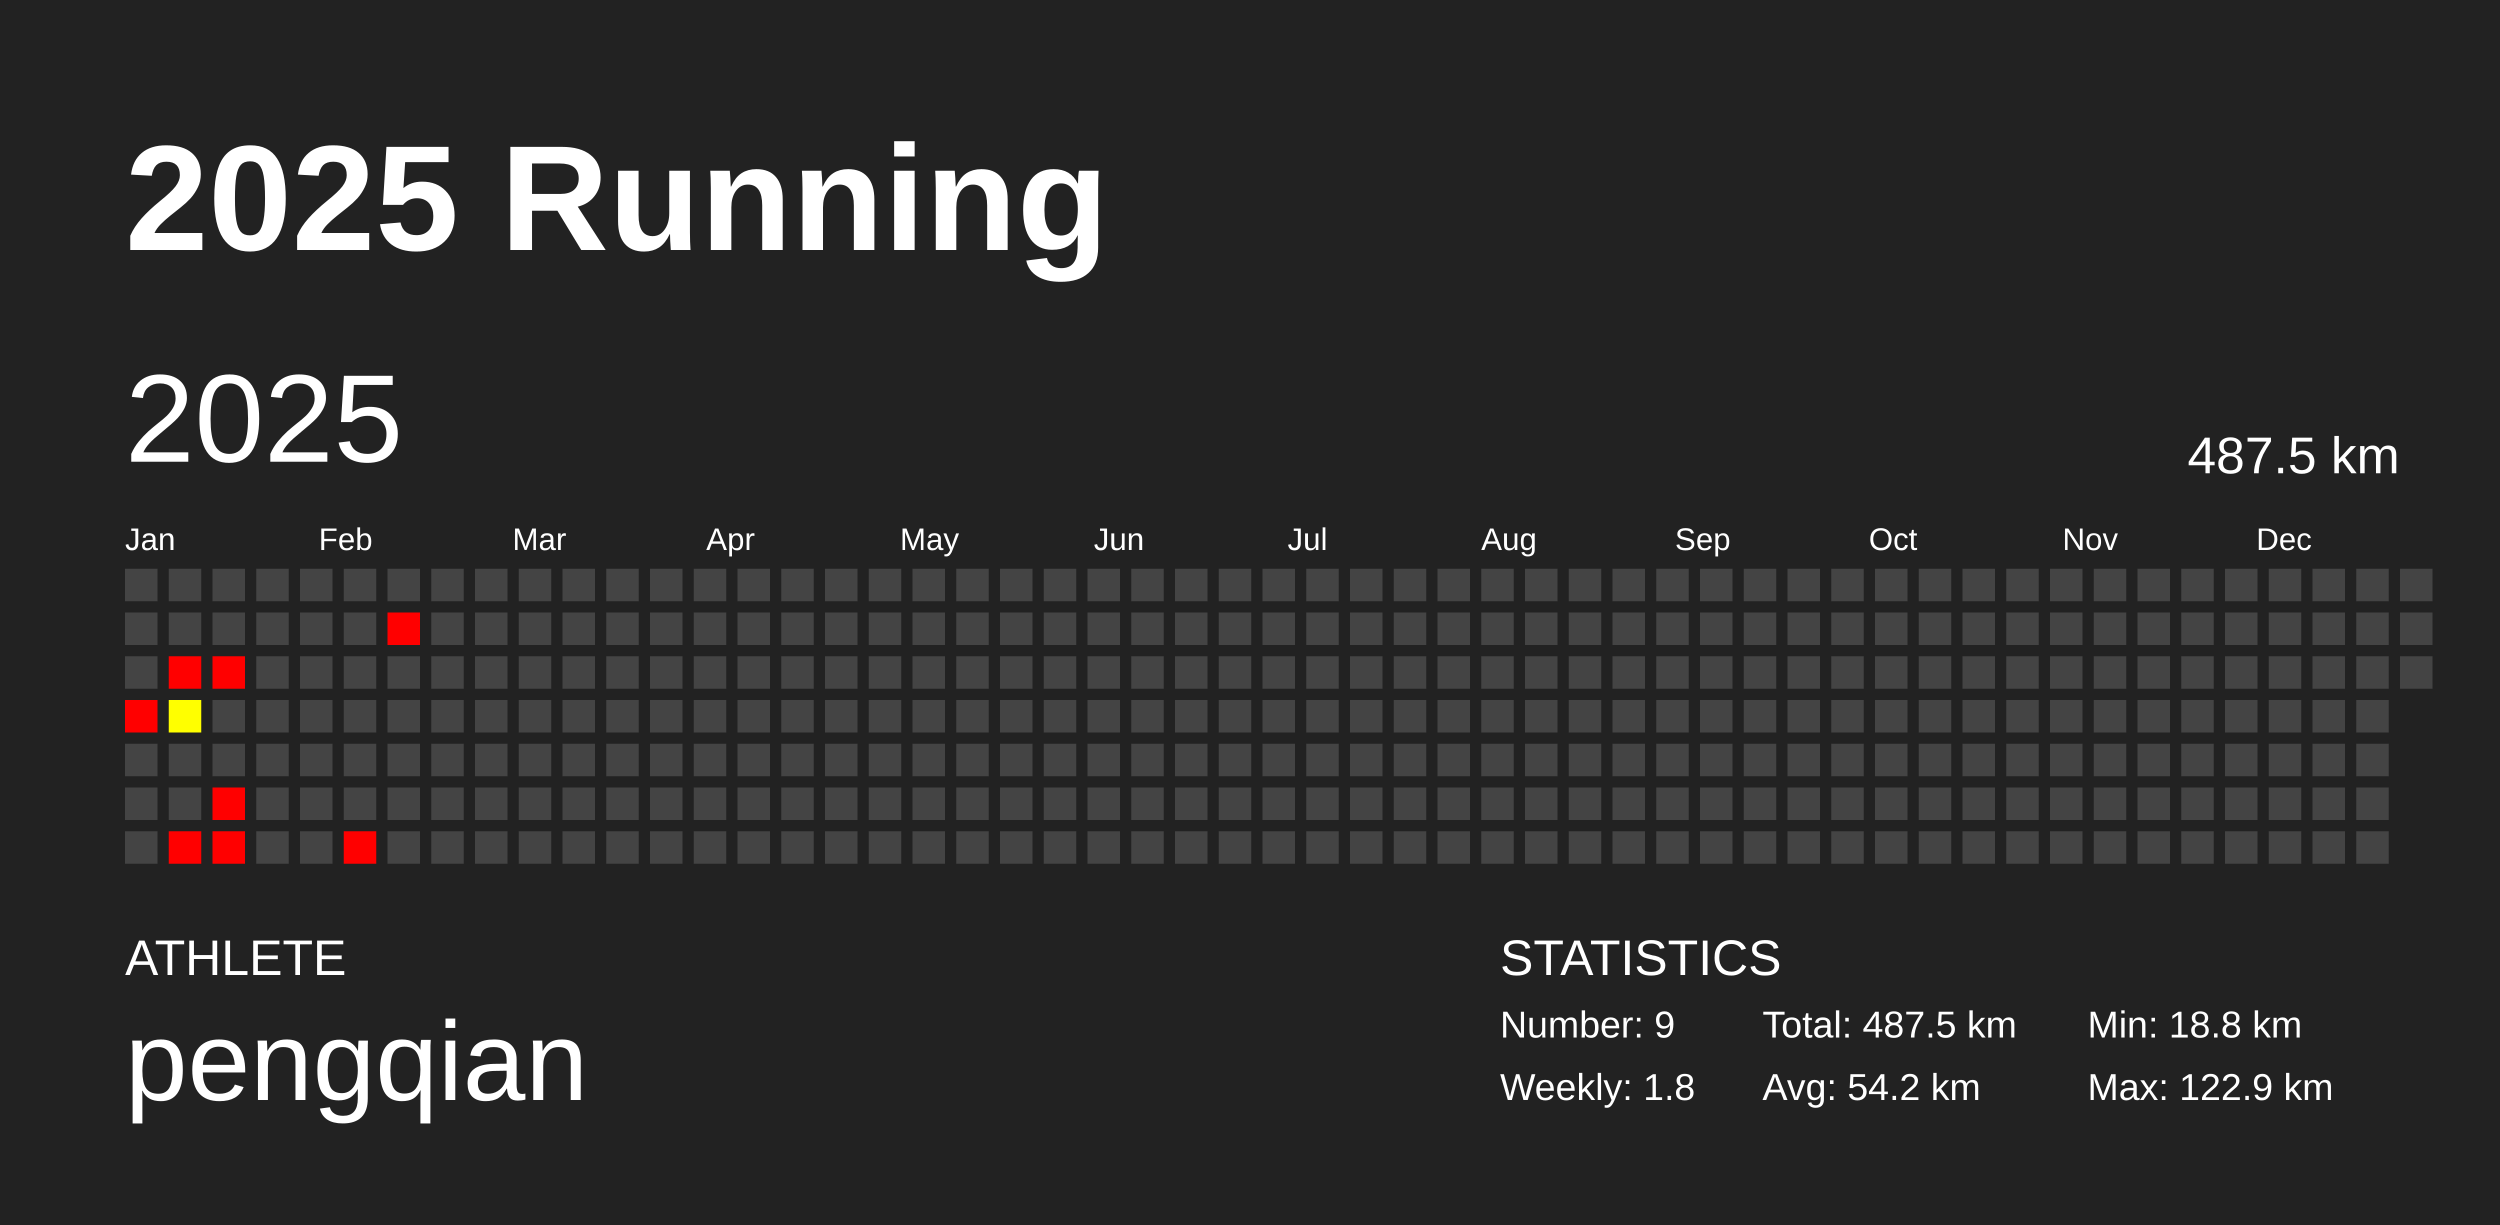
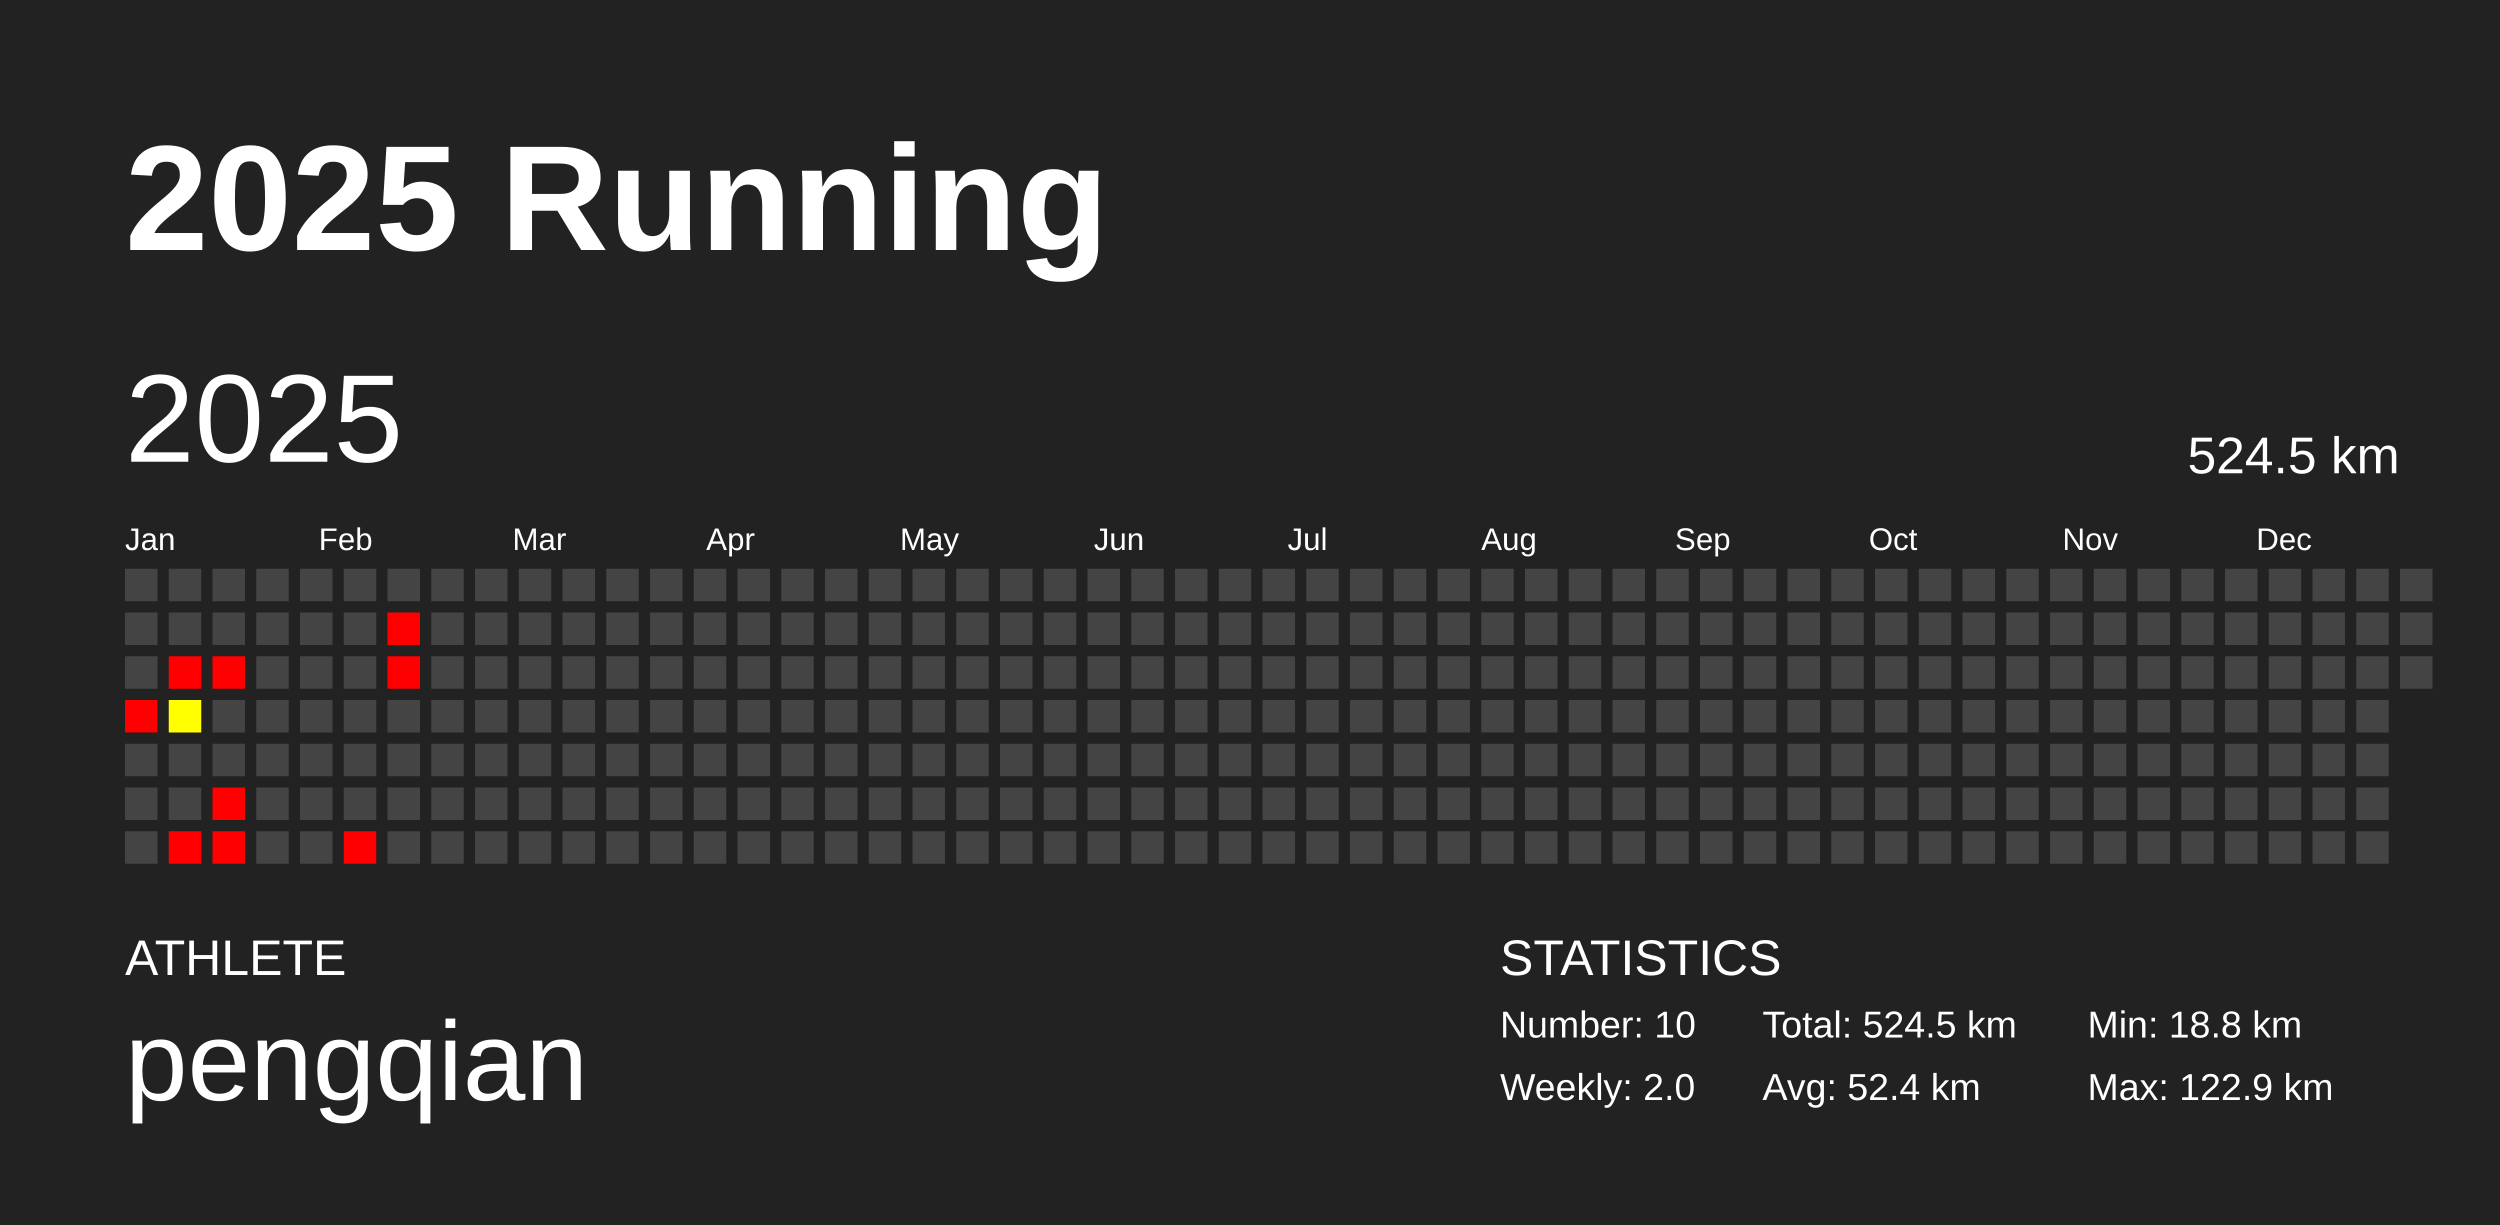
<svg xmlns="http://www.w3.org/2000/svg" baseProfile="full" height="98mm" version="1.1" viewBox="0,0,200,98" width="200mm">
  <defs />
  <rect fill="#222222" height="98" width="200" x="0" y="0" />
  <text fill="#FFFFFF" style="font-size:12px; font-family:Arial; font-weight:bold;" x="10" y="20">2025 Running</text>
  <text fill="#FFFFFF" style="font-size:4px; font-family:Arial" x="10" y="78">ATHLETE</text>
  <text fill="#FFFFFF" style="font-size:9px; font-family:Arial" x="10" y="88">pengqian</text>
  <text fill="#FFFFFF" style="font-size:4px; font-family:Arial" x="120" y="78">STATISTICS</text>
-   <text fill="#FFFFFF" style="font-size:3px; font-family:Arial" x="120" y="83">Number: 9</text>
-   <text fill="#FFFFFF" style="font-size:3px; font-family:Arial" x="120" y="88">Weekly: 1.8</text>
-   <text fill="#FFFFFF" style="font-size:3px; font-family:Arial" x="141" y="83">Total: 487.5 km</text>
-   <text fill="#FFFFFF" style="font-size:3px; font-family:Arial" x="141" y="88">Avg: 54.2 km</text>
+   <text fill="#FFFFFF" style="font-size:3px; font-family:Arial" x="120" y="83">Number: 10</text>
+   <text fill="#FFFFFF" style="font-size:3px; font-family:Arial" x="120" y="88">Weekly: 2.0</text>
+   <text fill="#FFFFFF" style="font-size:3px; font-family:Arial" x="141" y="83">Total: 524.5 km</text>
+   <text fill="#FFFFFF" style="font-size:3px; font-family:Arial" x="141" y="88">Avg: 52.4 km</text>
  <text fill="#FFFFFF" style="font-size:3px; font-family:Arial" x="167" y="83">Min: 18.8 km</text>
  <text fill="#FFFFFF" style="font-size:3px; font-family:Arial" x="167" y="88">Max: 122.9 km</text>
  <text dominant-baseline="hanging" fill="#FFFFFF" style="font-size:10.0px; font-family:Arial;" x="10" y="30">2025</text>
-   <text dominant-baseline="hanging" fill="#FFFFFF" style="font-size:4.125px; font-family:Arial;" x="175" y="35">487.5 km</text>
+   <text dominant-baseline="hanging" fill="#FFFFFF" style="font-size:4.125px; font-family:Arial;" x="175" y="35">524.5 km</text>
  <text fill="#FFFFFF" style="font-size:2.5px; font-family:Arial" x="10.0" y="44">Jan</text>
  <text fill="#FFFFFF" style="font-size:2.5px; font-family:Arial" x="25.5" y="44">Feb</text>
  <text fill="#FFFFFF" style="font-size:2.5px; font-family:Arial" x="41.0" y="44">Mar</text>
  <text fill="#FFFFFF" style="font-size:2.5px; font-family:Arial" x="56.5" y="44">Apr</text>
  <text fill="#FFFFFF" style="font-size:2.5px; font-family:Arial" x="72.0" y="44">May</text>
  <text fill="#FFFFFF" style="font-size:2.5px; font-family:Arial" x="87.5" y="44">Jun</text>
  <text fill="#FFFFFF" style="font-size:2.5px; font-family:Arial" x="103.0" y="44">Jul</text>
  <text fill="#FFFFFF" style="font-size:2.5px; font-family:Arial" x="118.5" y="44">Aug</text>
  <text fill="#FFFFFF" style="font-size:2.5px; font-family:Arial" x="134.0" y="44">Sep</text>
  <text fill="#FFFFFF" style="font-size:2.5px; font-family:Arial" x="149.5" y="44">Oct</text>
  <text fill="#FFFFFF" style="font-size:2.5px; font-family:Arial" x="165.0" y="44">Nov</text>
  <text fill="#FFFFFF" style="font-size:2.5px; font-family:Arial" x="180.5" y="44">Dec</text>
  <rect fill="#444444" height="2.6" width="2.6" x="10.0" y="45.5" />
  <rect fill="#444444" height="2.6" width="2.6" x="10.0" y="49.0" />
  <rect fill="#444444" height="2.6" width="2.6" x="10.0" y="52.5" />
  <rect fill="red" height="2.6" width="2.6" x="10.0" y="56.0" />
  <rect fill="#444444" height="2.6" width="2.6" x="10.0" y="59.5" />
  <rect fill="#444444" height="2.6" width="2.6" x="10.0" y="63.0" />
  <rect fill="#444444" height="2.6" width="2.6" x="10.0" y="66.5" />
  <rect fill="#444444" height="2.6" width="2.6" x="13.5" y="45.5" />
  <rect fill="#444444" height="2.6" width="2.6" x="13.5" y="49.0" />
  <rect fill="red" height="2.6" width="2.6" x="13.5" y="52.5" />
  <rect fill="#ffff00" height="2.6" width="2.6" x="13.5" y="56.0" />
  <rect fill="#444444" height="2.6" width="2.6" x="13.5" y="59.5" />
  <rect fill="#444444" height="2.6" width="2.6" x="13.5" y="63.0" />
  <rect fill="red" height="2.6" width="2.6" x="13.5" y="66.5" />
  <rect fill="#444444" height="2.6" width="2.6" x="17.0" y="45.5" />
  <rect fill="#444444" height="2.6" width="2.6" x="17.0" y="49.0" />
  <rect fill="red" height="2.6" width="2.6" x="17.0" y="52.5" />
  <rect fill="#444444" height="2.6" width="2.6" x="17.0" y="56.0" />
  <rect fill="#444444" height="2.6" width="2.6" x="17.0" y="59.5" />
  <rect fill="red" height="2.6" width="2.6" x="17.0" y="63.0" />
  <rect fill="red" height="2.6" width="2.6" x="17.0" y="66.5" />
  <rect fill="#444444" height="2.6" width="2.6" x="20.5" y="45.5" />
  <rect fill="#444444" height="2.6" width="2.6" x="20.5" y="49.0" />
  <rect fill="#444444" height="2.6" width="2.6" x="20.5" y="52.5" />
  <rect fill="#444444" height="2.6" width="2.6" x="20.5" y="56.0" />
  <rect fill="#444444" height="2.6" width="2.6" x="20.5" y="59.5" />
  <rect fill="#444444" height="2.6" width="2.6" x="20.5" y="63.0" />
  <rect fill="#444444" height="2.6" width="2.6" x="20.5" y="66.5" />
  <rect fill="#444444" height="2.6" width="2.6" x="24.0" y="45.5" />
  <rect fill="#444444" height="2.6" width="2.6" x="24.0" y="49.0" />
  <rect fill="#444444" height="2.6" width="2.6" x="24.0" y="52.5" />
  <rect fill="#444444" height="2.6" width="2.6" x="24.0" y="56.0" />
  <rect fill="#444444" height="2.6" width="2.6" x="24.0" y="59.5" />
  <rect fill="#444444" height="2.6" width="2.6" x="24.0" y="63.0" />
  <rect fill="#444444" height="2.6" width="2.6" x="24.0" y="66.5" />
  <rect fill="#444444" height="2.6" width="2.6" x="27.5" y="45.5" />
  <rect fill="#444444" height="2.6" width="2.6" x="27.5" y="49.0" />
  <rect fill="#444444" height="2.6" width="2.6" x="27.5" y="52.5" />
  <rect fill="#444444" height="2.6" width="2.6" x="27.5" y="56.0" />
  <rect fill="#444444" height="2.6" width="2.6" x="27.5" y="59.5" />
  <rect fill="#444444" height="2.6" width="2.6" x="27.5" y="63.0" />
  <rect fill="red" height="2.6" width="2.6" x="27.5" y="66.5" />
  <rect fill="#444444" height="2.6" width="2.6" x="31.0" y="45.5" />
  <rect fill="red" height="2.6" width="2.6" x="31.0" y="49.0" />
-   <rect fill="#444444" height="2.6" width="2.6" x="31.0" y="52.5" />
+   <rect fill="red" height="2.6" width="2.6" x="31.0" y="52.5" />
  <rect fill="#444444" height="2.6" width="2.6" x="31.0" y="56.0" />
  <rect fill="#444444" height="2.6" width="2.6" x="31.0" y="59.5" />
  <rect fill="#444444" height="2.6" width="2.6" x="31.0" y="63.0" />
  <rect fill="#444444" height="2.6" width="2.6" x="31.0" y="66.5" />
  <rect fill="#444444" height="2.6" width="2.6" x="34.5" y="45.5" />
  <rect fill="#444444" height="2.6" width="2.6" x="34.5" y="49.0" />
  <rect fill="#444444" height="2.6" width="2.6" x="34.5" y="52.5" />
  <rect fill="#444444" height="2.6" width="2.6" x="34.5" y="56.0" />
  <rect fill="#444444" height="2.6" width="2.6" x="34.5" y="59.5" />
  <rect fill="#444444" height="2.6" width="2.6" x="34.5" y="63.0" />
  <rect fill="#444444" height="2.6" width="2.6" x="34.5" y="66.5" />
  <rect fill="#444444" height="2.6" width="2.6" x="38.0" y="45.5" />
  <rect fill="#444444" height="2.6" width="2.6" x="38.0" y="49.0" />
  <rect fill="#444444" height="2.6" width="2.6" x="38.0" y="52.5" />
  <rect fill="#444444" height="2.6" width="2.6" x="38.0" y="56.0" />
  <rect fill="#444444" height="2.6" width="2.6" x="38.0" y="59.5" />
  <rect fill="#444444" height="2.6" width="2.6" x="38.0" y="63.0" />
  <rect fill="#444444" height="2.6" width="2.6" x="38.0" y="66.5" />
  <rect fill="#444444" height="2.6" width="2.6" x="41.5" y="45.5" />
  <rect fill="#444444" height="2.6" width="2.6" x="41.5" y="49.0" />
  <rect fill="#444444" height="2.6" width="2.6" x="41.5" y="52.5" />
  <rect fill="#444444" height="2.6" width="2.6" x="41.5" y="56.0" />
  <rect fill="#444444" height="2.6" width="2.6" x="41.5" y="59.5" />
  <rect fill="#444444" height="2.6" width="2.6" x="41.5" y="63.0" />
  <rect fill="#444444" height="2.6" width="2.6" x="41.5" y="66.5" />
  <rect fill="#444444" height="2.6" width="2.6" x="45.0" y="45.5" />
  <rect fill="#444444" height="2.6" width="2.6" x="45.0" y="49.0" />
  <rect fill="#444444" height="2.6" width="2.6" x="45.0" y="52.5" />
  <rect fill="#444444" height="2.6" width="2.6" x="45.0" y="56.0" />
  <rect fill="#444444" height="2.6" width="2.6" x="45.0" y="59.5" />
  <rect fill="#444444" height="2.6" width="2.6" x="45.0" y="63.0" />
  <rect fill="#444444" height="2.6" width="2.6" x="45.0" y="66.5" />
  <rect fill="#444444" height="2.6" width="2.6" x="48.5" y="45.5" />
  <rect fill="#444444" height="2.6" width="2.6" x="48.5" y="49.0" />
  <rect fill="#444444" height="2.6" width="2.6" x="48.5" y="52.5" />
  <rect fill="#444444" height="2.6" width="2.6" x="48.5" y="56.0" />
  <rect fill="#444444" height="2.6" width="2.6" x="48.5" y="59.5" />
  <rect fill="#444444" height="2.6" width="2.6" x="48.5" y="63.0" />
  <rect fill="#444444" height="2.6" width="2.6" x="48.5" y="66.5" />
  <rect fill="#444444" height="2.6" width="2.6" x="52.0" y="45.5" />
  <rect fill="#444444" height="2.6" width="2.6" x="52.0" y="49.0" />
  <rect fill="#444444" height="2.6" width="2.6" x="52.0" y="52.5" />
  <rect fill="#444444" height="2.6" width="2.6" x="52.0" y="56.0" />
  <rect fill="#444444" height="2.6" width="2.6" x="52.0" y="59.5" />
  <rect fill="#444444" height="2.6" width="2.6" x="52.0" y="63.0" />
  <rect fill="#444444" height="2.6" width="2.6" x="52.0" y="66.5" />
  <rect fill="#444444" height="2.6" width="2.6" x="55.5" y="45.5" />
  <rect fill="#444444" height="2.6" width="2.6" x="55.5" y="49.0" />
  <rect fill="#444444" height="2.6" width="2.6" x="55.5" y="52.5" />
  <rect fill="#444444" height="2.6" width="2.6" x="55.5" y="56.0" />
  <rect fill="#444444" height="2.6" width="2.6" x="55.5" y="59.5" />
  <rect fill="#444444" height="2.6" width="2.6" x="55.5" y="63.0" />
  <rect fill="#444444" height="2.6" width="2.6" x="55.5" y="66.5" />
  <rect fill="#444444" height="2.6" width="2.6" x="59.0" y="45.5" />
  <rect fill="#444444" height="2.6" width="2.6" x="59.0" y="49.0" />
  <rect fill="#444444" height="2.6" width="2.6" x="59.0" y="52.5" />
  <rect fill="#444444" height="2.6" width="2.6" x="59.0" y="56.0" />
  <rect fill="#444444" height="2.6" width="2.6" x="59.0" y="59.5" />
  <rect fill="#444444" height="2.6" width="2.6" x="59.0" y="63.0" />
  <rect fill="#444444" height="2.6" width="2.6" x="59.0" y="66.5" />
  <rect fill="#444444" height="2.6" width="2.6" x="62.5" y="45.5" />
  <rect fill="#444444" height="2.6" width="2.6" x="62.5" y="49.0" />
  <rect fill="#444444" height="2.6" width="2.6" x="62.5" y="52.5" />
  <rect fill="#444444" height="2.6" width="2.6" x="62.5" y="56.0" />
  <rect fill="#444444" height="2.6" width="2.6" x="62.5" y="59.5" />
  <rect fill="#444444" height="2.6" width="2.6" x="62.5" y="63.0" />
  <rect fill="#444444" height="2.6" width="2.6" x="62.5" y="66.5" />
  <rect fill="#444444" height="2.6" width="2.6" x="66.0" y="45.5" />
  <rect fill="#444444" height="2.6" width="2.6" x="66.0" y="49.0" />
  <rect fill="#444444" height="2.6" width="2.6" x="66.0" y="52.5" />
  <rect fill="#444444" height="2.6" width="2.6" x="66.0" y="56.0" />
  <rect fill="#444444" height="2.6" width="2.6" x="66.0" y="59.5" />
  <rect fill="#444444" height="2.6" width="2.6" x="66.0" y="63.0" />
  <rect fill="#444444" height="2.6" width="2.6" x="66.0" y="66.5" />
  <rect fill="#444444" height="2.6" width="2.6" x="69.5" y="45.5" />
  <rect fill="#444444" height="2.6" width="2.6" x="69.5" y="49.0" />
  <rect fill="#444444" height="2.6" width="2.6" x="69.5" y="52.5" />
  <rect fill="#444444" height="2.6" width="2.6" x="69.5" y="56.0" />
  <rect fill="#444444" height="2.6" width="2.6" x="69.5" y="59.5" />
  <rect fill="#444444" height="2.6" width="2.6" x="69.5" y="63.0" />
  <rect fill="#444444" height="2.6" width="2.6" x="69.5" y="66.5" />
  <rect fill="#444444" height="2.6" width="2.6" x="73.0" y="45.5" />
  <rect fill="#444444" height="2.6" width="2.6" x="73.0" y="49.0" />
  <rect fill="#444444" height="2.6" width="2.6" x="73.0" y="52.5" />
  <rect fill="#444444" height="2.6" width="2.6" x="73.0" y="56.0" />
  <rect fill="#444444" height="2.6" width="2.6" x="73.0" y="59.5" />
  <rect fill="#444444" height="2.6" width="2.6" x="73.0" y="63.0" />
  <rect fill="#444444" height="2.6" width="2.6" x="73.0" y="66.5" />
  <rect fill="#444444" height="2.6" width="2.6" x="76.5" y="45.5" />
  <rect fill="#444444" height="2.6" width="2.6" x="76.5" y="49.0" />
  <rect fill="#444444" height="2.6" width="2.6" x="76.5" y="52.5" />
  <rect fill="#444444" height="2.6" width="2.6" x="76.5" y="56.0" />
  <rect fill="#444444" height="2.6" width="2.6" x="76.5" y="59.5" />
  <rect fill="#444444" height="2.6" width="2.6" x="76.5" y="63.0" />
  <rect fill="#444444" height="2.6" width="2.6" x="76.5" y="66.5" />
  <rect fill="#444444" height="2.6" width="2.6" x="80.0" y="45.5" />
  <rect fill="#444444" height="2.6" width="2.6" x="80.0" y="49.0" />
  <rect fill="#444444" height="2.6" width="2.6" x="80.0" y="52.5" />
  <rect fill="#444444" height="2.6" width="2.6" x="80.0" y="56.0" />
  <rect fill="#444444" height="2.6" width="2.6" x="80.0" y="59.5" />
  <rect fill="#444444" height="2.6" width="2.6" x="80.0" y="63.0" />
  <rect fill="#444444" height="2.6" width="2.6" x="80.0" y="66.5" />
  <rect fill="#444444" height="2.6" width="2.6" x="83.5" y="45.5" />
  <rect fill="#444444" height="2.6" width="2.6" x="83.5" y="49.0" />
  <rect fill="#444444" height="2.6" width="2.6" x="83.5" y="52.5" />
  <rect fill="#444444" height="2.6" width="2.6" x="83.5" y="56.0" />
  <rect fill="#444444" height="2.6" width="2.6" x="83.5" y="59.5" />
  <rect fill="#444444" height="2.6" width="2.6" x="83.5" y="63.0" />
  <rect fill="#444444" height="2.6" width="2.6" x="83.5" y="66.5" />
  <rect fill="#444444" height="2.6" width="2.6" x="87.0" y="45.5" />
  <rect fill="#444444" height="2.6" width="2.6" x="87.0" y="49.0" />
  <rect fill="#444444" height="2.6" width="2.6" x="87.0" y="52.5" />
  <rect fill="#444444" height="2.6" width="2.6" x="87.0" y="56.0" />
  <rect fill="#444444" height="2.6" width="2.6" x="87.0" y="59.5" />
  <rect fill="#444444" height="2.6" width="2.6" x="87.0" y="63.0" />
  <rect fill="#444444" height="2.6" width="2.6" x="87.0" y="66.5" />
  <rect fill="#444444" height="2.6" width="2.6" x="90.5" y="45.5" />
  <rect fill="#444444" height="2.6" width="2.6" x="90.5" y="49.0" />
  <rect fill="#444444" height="2.6" width="2.6" x="90.5" y="52.5" />
  <rect fill="#444444" height="2.6" width="2.6" x="90.5" y="56.0" />
  <rect fill="#444444" height="2.6" width="2.6" x="90.5" y="59.5" />
  <rect fill="#444444" height="2.6" width="2.6" x="90.5" y="63.0" />
  <rect fill="#444444" height="2.6" width="2.6" x="90.5" y="66.5" />
  <rect fill="#444444" height="2.6" width="2.6" x="94.0" y="45.5" />
  <rect fill="#444444" height="2.6" width="2.6" x="94.0" y="49.0" />
  <rect fill="#444444" height="2.6" width="2.6" x="94.0" y="52.5" />
  <rect fill="#444444" height="2.6" width="2.6" x="94.0" y="56.0" />
  <rect fill="#444444" height="2.6" width="2.6" x="94.0" y="59.5" />
  <rect fill="#444444" height="2.6" width="2.6" x="94.0" y="63.0" />
  <rect fill="#444444" height="2.6" width="2.6" x="94.0" y="66.5" />
  <rect fill="#444444" height="2.6" width="2.6" x="97.5" y="45.5" />
  <rect fill="#444444" height="2.6" width="2.6" x="97.5" y="49.0" />
  <rect fill="#444444" height="2.6" width="2.6" x="97.5" y="52.5" />
  <rect fill="#444444" height="2.6" width="2.6" x="97.5" y="56.0" />
  <rect fill="#444444" height="2.6" width="2.6" x="97.5" y="59.5" />
  <rect fill="#444444" height="2.6" width="2.6" x="97.5" y="63.0" />
  <rect fill="#444444" height="2.6" width="2.6" x="97.5" y="66.5" />
  <rect fill="#444444" height="2.6" width="2.6" x="101.0" y="45.5" />
  <rect fill="#444444" height="2.6" width="2.6" x="101.0" y="49.0" />
  <rect fill="#444444" height="2.6" width="2.6" x="101.0" y="52.5" />
  <rect fill="#444444" height="2.6" width="2.6" x="101.0" y="56.0" />
  <rect fill="#444444" height="2.6" width="2.6" x="101.0" y="59.5" />
  <rect fill="#444444" height="2.6" width="2.6" x="101.0" y="63.0" />
  <rect fill="#444444" height="2.6" width="2.6" x="101.0" y="66.5" />
  <rect fill="#444444" height="2.6" width="2.6" x="104.5" y="45.5" />
  <rect fill="#444444" height="2.6" width="2.6" x="104.5" y="49.0" />
  <rect fill="#444444" height="2.6" width="2.6" x="104.5" y="52.5" />
  <rect fill="#444444" height="2.6" width="2.6" x="104.5" y="56.0" />
  <rect fill="#444444" height="2.6" width="2.6" x="104.5" y="59.5" />
  <rect fill="#444444" height="2.6" width="2.6" x="104.5" y="63.0" />
  <rect fill="#444444" height="2.6" width="2.6" x="104.5" y="66.5" />
  <rect fill="#444444" height="2.6" width="2.6" x="108.0" y="45.5" />
  <rect fill="#444444" height="2.6" width="2.6" x="108.0" y="49.0" />
  <rect fill="#444444" height="2.6" width="2.6" x="108.0" y="52.5" />
  <rect fill="#444444" height="2.6" width="2.6" x="108.0" y="56.0" />
  <rect fill="#444444" height="2.6" width="2.6" x="108.0" y="59.5" />
  <rect fill="#444444" height="2.6" width="2.6" x="108.0" y="63.0" />
  <rect fill="#444444" height="2.6" width="2.6" x="108.0" y="66.5" />
  <rect fill="#444444" height="2.6" width="2.6" x="111.5" y="45.5" />
  <rect fill="#444444" height="2.6" width="2.6" x="111.5" y="49.0" />
  <rect fill="#444444" height="2.6" width="2.6" x="111.5" y="52.5" />
  <rect fill="#444444" height="2.6" width="2.6" x="111.5" y="56.0" />
  <rect fill="#444444" height="2.6" width="2.6" x="111.5" y="59.5" />
  <rect fill="#444444" height="2.6" width="2.6" x="111.5" y="63.0" />
  <rect fill="#444444" height="2.6" width="2.6" x="111.5" y="66.5" />
  <rect fill="#444444" height="2.6" width="2.6" x="115.0" y="45.5" />
  <rect fill="#444444" height="2.6" width="2.6" x="115.0" y="49.0" />
  <rect fill="#444444" height="2.6" width="2.6" x="115.0" y="52.5" />
  <rect fill="#444444" height="2.6" width="2.6" x="115.0" y="56.0" />
  <rect fill="#444444" height="2.6" width="2.6" x="115.0" y="59.5" />
  <rect fill="#444444" height="2.6" width="2.6" x="115.0" y="63.0" />
  <rect fill="#444444" height="2.6" width="2.6" x="115.0" y="66.5" />
  <rect fill="#444444" height="2.6" width="2.6" x="118.5" y="45.5" />
  <rect fill="#444444" height="2.6" width="2.6" x="118.5" y="49.0" />
  <rect fill="#444444" height="2.6" width="2.6" x="118.5" y="52.5" />
  <rect fill="#444444" height="2.6" width="2.6" x="118.5" y="56.0" />
  <rect fill="#444444" height="2.6" width="2.6" x="118.5" y="59.5" />
  <rect fill="#444444" height="2.6" width="2.6" x="118.5" y="63.0" />
  <rect fill="#444444" height="2.6" width="2.6" x="118.5" y="66.5" />
  <rect fill="#444444" height="2.6" width="2.6" x="122.0" y="45.5" />
  <rect fill="#444444" height="2.6" width="2.6" x="122.0" y="49.0" />
  <rect fill="#444444" height="2.6" width="2.6" x="122.0" y="52.5" />
  <rect fill="#444444" height="2.6" width="2.6" x="122.0" y="56.0" />
  <rect fill="#444444" height="2.6" width="2.6" x="122.0" y="59.5" />
  <rect fill="#444444" height="2.6" width="2.6" x="122.0" y="63.0" />
  <rect fill="#444444" height="2.6" width="2.6" x="122.0" y="66.5" />
  <rect fill="#444444" height="2.6" width="2.6" x="125.5" y="45.5" />
  <rect fill="#444444" height="2.6" width="2.6" x="125.5" y="49.0" />
  <rect fill="#444444" height="2.6" width="2.6" x="125.5" y="52.5" />
  <rect fill="#444444" height="2.6" width="2.6" x="125.5" y="56.0" />
  <rect fill="#444444" height="2.6" width="2.6" x="125.5" y="59.5" />
  <rect fill="#444444" height="2.6" width="2.6" x="125.5" y="63.0" />
  <rect fill="#444444" height="2.6" width="2.6" x="125.5" y="66.5" />
  <rect fill="#444444" height="2.6" width="2.6" x="129.0" y="45.5" />
  <rect fill="#444444" height="2.6" width="2.6" x="129.0" y="49.0" />
  <rect fill="#444444" height="2.6" width="2.6" x="129.0" y="52.5" />
  <rect fill="#444444" height="2.6" width="2.6" x="129.0" y="56.0" />
  <rect fill="#444444" height="2.6" width="2.6" x="129.0" y="59.5" />
  <rect fill="#444444" height="2.6" width="2.6" x="129.0" y="63.0" />
  <rect fill="#444444" height="2.6" width="2.6" x="129.0" y="66.5" />
  <rect fill="#444444" height="2.6" width="2.6" x="132.5" y="45.5" />
  <rect fill="#444444" height="2.6" width="2.6" x="132.5" y="49.0" />
  <rect fill="#444444" height="2.6" width="2.6" x="132.5" y="52.5" />
  <rect fill="#444444" height="2.6" width="2.6" x="132.5" y="56.0" />
  <rect fill="#444444" height="2.6" width="2.6" x="132.5" y="59.5" />
  <rect fill="#444444" height="2.6" width="2.6" x="132.5" y="63.0" />
  <rect fill="#444444" height="2.6" width="2.6" x="132.5" y="66.5" />
  <rect fill="#444444" height="2.6" width="2.6" x="136.0" y="45.5" />
  <rect fill="#444444" height="2.6" width="2.6" x="136.0" y="49.0" />
  <rect fill="#444444" height="2.6" width="2.6" x="136.0" y="52.5" />
  <rect fill="#444444" height="2.6" width="2.6" x="136.0" y="56.0" />
  <rect fill="#444444" height="2.6" width="2.6" x="136.0" y="59.5" />
  <rect fill="#444444" height="2.6" width="2.6" x="136.0" y="63.0" />
  <rect fill="#444444" height="2.6" width="2.6" x="136.0" y="66.5" />
  <rect fill="#444444" height="2.6" width="2.6" x="139.5" y="45.5" />
  <rect fill="#444444" height="2.6" width="2.6" x="139.5" y="49.0" />
  <rect fill="#444444" height="2.6" width="2.6" x="139.5" y="52.5" />
  <rect fill="#444444" height="2.6" width="2.6" x="139.5" y="56.0" />
  <rect fill="#444444" height="2.6" width="2.6" x="139.5" y="59.5" />
  <rect fill="#444444" height="2.6" width="2.6" x="139.5" y="63.0" />
  <rect fill="#444444" height="2.6" width="2.6" x="139.5" y="66.5" />
  <rect fill="#444444" height="2.6" width="2.6" x="143.0" y="45.5" />
  <rect fill="#444444" height="2.6" width="2.6" x="143.0" y="49.0" />
  <rect fill="#444444" height="2.6" width="2.6" x="143.0" y="52.5" />
  <rect fill="#444444" height="2.6" width="2.6" x="143.0" y="56.0" />
  <rect fill="#444444" height="2.6" width="2.6" x="143.0" y="59.5" />
  <rect fill="#444444" height="2.6" width="2.6" x="143.0" y="63.0" />
  <rect fill="#444444" height="2.6" width="2.6" x="143.0" y="66.5" />
  <rect fill="#444444" height="2.6" width="2.6" x="146.5" y="45.5" />
  <rect fill="#444444" height="2.6" width="2.6" x="146.5" y="49.0" />
  <rect fill="#444444" height="2.6" width="2.6" x="146.5" y="52.5" />
  <rect fill="#444444" height="2.6" width="2.6" x="146.5" y="56.0" />
  <rect fill="#444444" height="2.6" width="2.6" x="146.5" y="59.5" />
  <rect fill="#444444" height="2.6" width="2.6" x="146.5" y="63.0" />
  <rect fill="#444444" height="2.6" width="2.6" x="146.5" y="66.5" />
  <rect fill="#444444" height="2.6" width="2.6" x="150.0" y="45.5" />
  <rect fill="#444444" height="2.6" width="2.6" x="150.0" y="49.0" />
  <rect fill="#444444" height="2.6" width="2.6" x="150.0" y="52.5" />
  <rect fill="#444444" height="2.6" width="2.6" x="150.0" y="56.0" />
  <rect fill="#444444" height="2.6" width="2.6" x="150.0" y="59.5" />
  <rect fill="#444444" height="2.6" width="2.6" x="150.0" y="63.0" />
  <rect fill="#444444" height="2.6" width="2.6" x="150.0" y="66.5" />
  <rect fill="#444444" height="2.6" width="2.6" x="153.5" y="45.5" />
  <rect fill="#444444" height="2.6" width="2.6" x="153.5" y="49.0" />
  <rect fill="#444444" height="2.6" width="2.6" x="153.5" y="52.5" />
  <rect fill="#444444" height="2.6" width="2.6" x="153.5" y="56.0" />
  <rect fill="#444444" height="2.6" width="2.6" x="153.5" y="59.5" />
  <rect fill="#444444" height="2.6" width="2.6" x="153.5" y="63.0" />
  <rect fill="#444444" height="2.6" width="2.6" x="153.5" y="66.5" />
  <rect fill="#444444" height="2.6" width="2.6" x="157.0" y="45.5" />
  <rect fill="#444444" height="2.6" width="2.6" x="157.0" y="49.0" />
  <rect fill="#444444" height="2.6" width="2.6" x="157.0" y="52.5" />
  <rect fill="#444444" height="2.6" width="2.6" x="157.0" y="56.0" />
  <rect fill="#444444" height="2.6" width="2.6" x="157.0" y="59.5" />
  <rect fill="#444444" height="2.6" width="2.6" x="157.0" y="63.0" />
  <rect fill="#444444" height="2.6" width="2.6" x="157.0" y="66.5" />
  <rect fill="#444444" height="2.6" width="2.6" x="160.5" y="45.5" />
  <rect fill="#444444" height="2.6" width="2.6" x="160.5" y="49.0" />
  <rect fill="#444444" height="2.6" width="2.6" x="160.5" y="52.5" />
  <rect fill="#444444" height="2.6" width="2.6" x="160.5" y="56.0" />
  <rect fill="#444444" height="2.6" width="2.6" x="160.5" y="59.5" />
  <rect fill="#444444" height="2.6" width="2.6" x="160.5" y="63.0" />
  <rect fill="#444444" height="2.6" width="2.6" x="160.5" y="66.5" />
  <rect fill="#444444" height="2.6" width="2.6" x="164.0" y="45.5" />
  <rect fill="#444444" height="2.6" width="2.6" x="164.0" y="49.0" />
  <rect fill="#444444" height="2.6" width="2.6" x="164.0" y="52.5" />
  <rect fill="#444444" height="2.6" width="2.6" x="164.0" y="56.0" />
  <rect fill="#444444" height="2.6" width="2.6" x="164.0" y="59.5" />
  <rect fill="#444444" height="2.6" width="2.6" x="164.0" y="63.0" />
  <rect fill="#444444" height="2.6" width="2.6" x="164.0" y="66.5" />
  <rect fill="#444444" height="2.6" width="2.6" x="167.5" y="45.5" />
  <rect fill="#444444" height="2.6" width="2.6" x="167.5" y="49.0" />
  <rect fill="#444444" height="2.6" width="2.6" x="167.5" y="52.5" />
  <rect fill="#444444" height="2.6" width="2.6" x="167.5" y="56.0" />
  <rect fill="#444444" height="2.6" width="2.6" x="167.5" y="59.5" />
  <rect fill="#444444" height="2.6" width="2.6" x="167.5" y="63.0" />
  <rect fill="#444444" height="2.6" width="2.6" x="167.5" y="66.5" />
  <rect fill="#444444" height="2.6" width="2.6" x="171.0" y="45.5" />
  <rect fill="#444444" height="2.6" width="2.6" x="171.0" y="49.0" />
  <rect fill="#444444" height="2.6" width="2.6" x="171.0" y="52.5" />
  <rect fill="#444444" height="2.6" width="2.6" x="171.0" y="56.0" />
  <rect fill="#444444" height="2.6" width="2.6" x="171.0" y="59.5" />
  <rect fill="#444444" height="2.6" width="2.6" x="171.0" y="63.0" />
  <rect fill="#444444" height="2.6" width="2.6" x="171.0" y="66.5" />
  <rect fill="#444444" height="2.6" width="2.6" x="174.5" y="45.5" />
  <rect fill="#444444" height="2.6" width="2.6" x="174.5" y="49.0" />
  <rect fill="#444444" height="2.6" width="2.6" x="174.5" y="52.5" />
  <rect fill="#444444" height="2.6" width="2.6" x="174.5" y="56.0" />
  <rect fill="#444444" height="2.6" width="2.6" x="174.5" y="59.5" />
  <rect fill="#444444" height="2.6" width="2.6" x="174.5" y="63.0" />
  <rect fill="#444444" height="2.6" width="2.6" x="174.5" y="66.5" />
  <rect fill="#444444" height="2.6" width="2.6" x="178.0" y="45.5" />
  <rect fill="#444444" height="2.6" width="2.6" x="178.0" y="49.0" />
  <rect fill="#444444" height="2.6" width="2.6" x="178.0" y="52.5" />
  <rect fill="#444444" height="2.6" width="2.6" x="178.0" y="56.0" />
  <rect fill="#444444" height="2.6" width="2.6" x="178.0" y="59.5" />
  <rect fill="#444444" height="2.6" width="2.6" x="178.0" y="63.0" />
  <rect fill="#444444" height="2.6" width="2.6" x="178.0" y="66.5" />
  <rect fill="#444444" height="2.6" width="2.6" x="181.5" y="45.5" />
  <rect fill="#444444" height="2.6" width="2.6" x="181.5" y="49.0" />
  <rect fill="#444444" height="2.6" width="2.6" x="181.5" y="52.5" />
  <rect fill="#444444" height="2.6" width="2.6" x="181.5" y="56.0" />
  <rect fill="#444444" height="2.6" width="2.6" x="181.5" y="59.5" />
  <rect fill="#444444" height="2.6" width="2.6" x="181.5" y="63.0" />
  <rect fill="#444444" height="2.6" width="2.6" x="181.5" y="66.5" />
  <rect fill="#444444" height="2.6" width="2.6" x="185.0" y="45.5" />
  <rect fill="#444444" height="2.6" width="2.6" x="185.0" y="49.0" />
  <rect fill="#444444" height="2.6" width="2.6" x="185.0" y="52.5" />
  <rect fill="#444444" height="2.6" width="2.6" x="185.0" y="56.0" />
  <rect fill="#444444" height="2.6" width="2.6" x="185.0" y="59.5" />
  <rect fill="#444444" height="2.6" width="2.6" x="185.0" y="63.0" />
  <rect fill="#444444" height="2.6" width="2.6" x="185.0" y="66.5" />
  <rect fill="#444444" height="2.6" width="2.6" x="188.5" y="45.5" />
  <rect fill="#444444" height="2.6" width="2.6" x="188.5" y="49.0" />
  <rect fill="#444444" height="2.6" width="2.6" x="188.5" y="52.5" />
  <rect fill="#444444" height="2.6" width="2.6" x="188.5" y="56.0" />
  <rect fill="#444444" height="2.6" width="2.6" x="188.5" y="59.5" />
  <rect fill="#444444" height="2.6" width="2.6" x="188.5" y="63.0" />
  <rect fill="#444444" height="2.6" width="2.6" x="188.5" y="66.5" />
  <rect fill="#444444" height="2.6" width="2.6" x="192.0" y="45.5" />
  <rect fill="#444444" height="2.6" width="2.6" x="192.0" y="49.0" />
  <rect fill="#444444" height="2.6" width="2.6" x="192.0" y="52.5" />
</svg>
